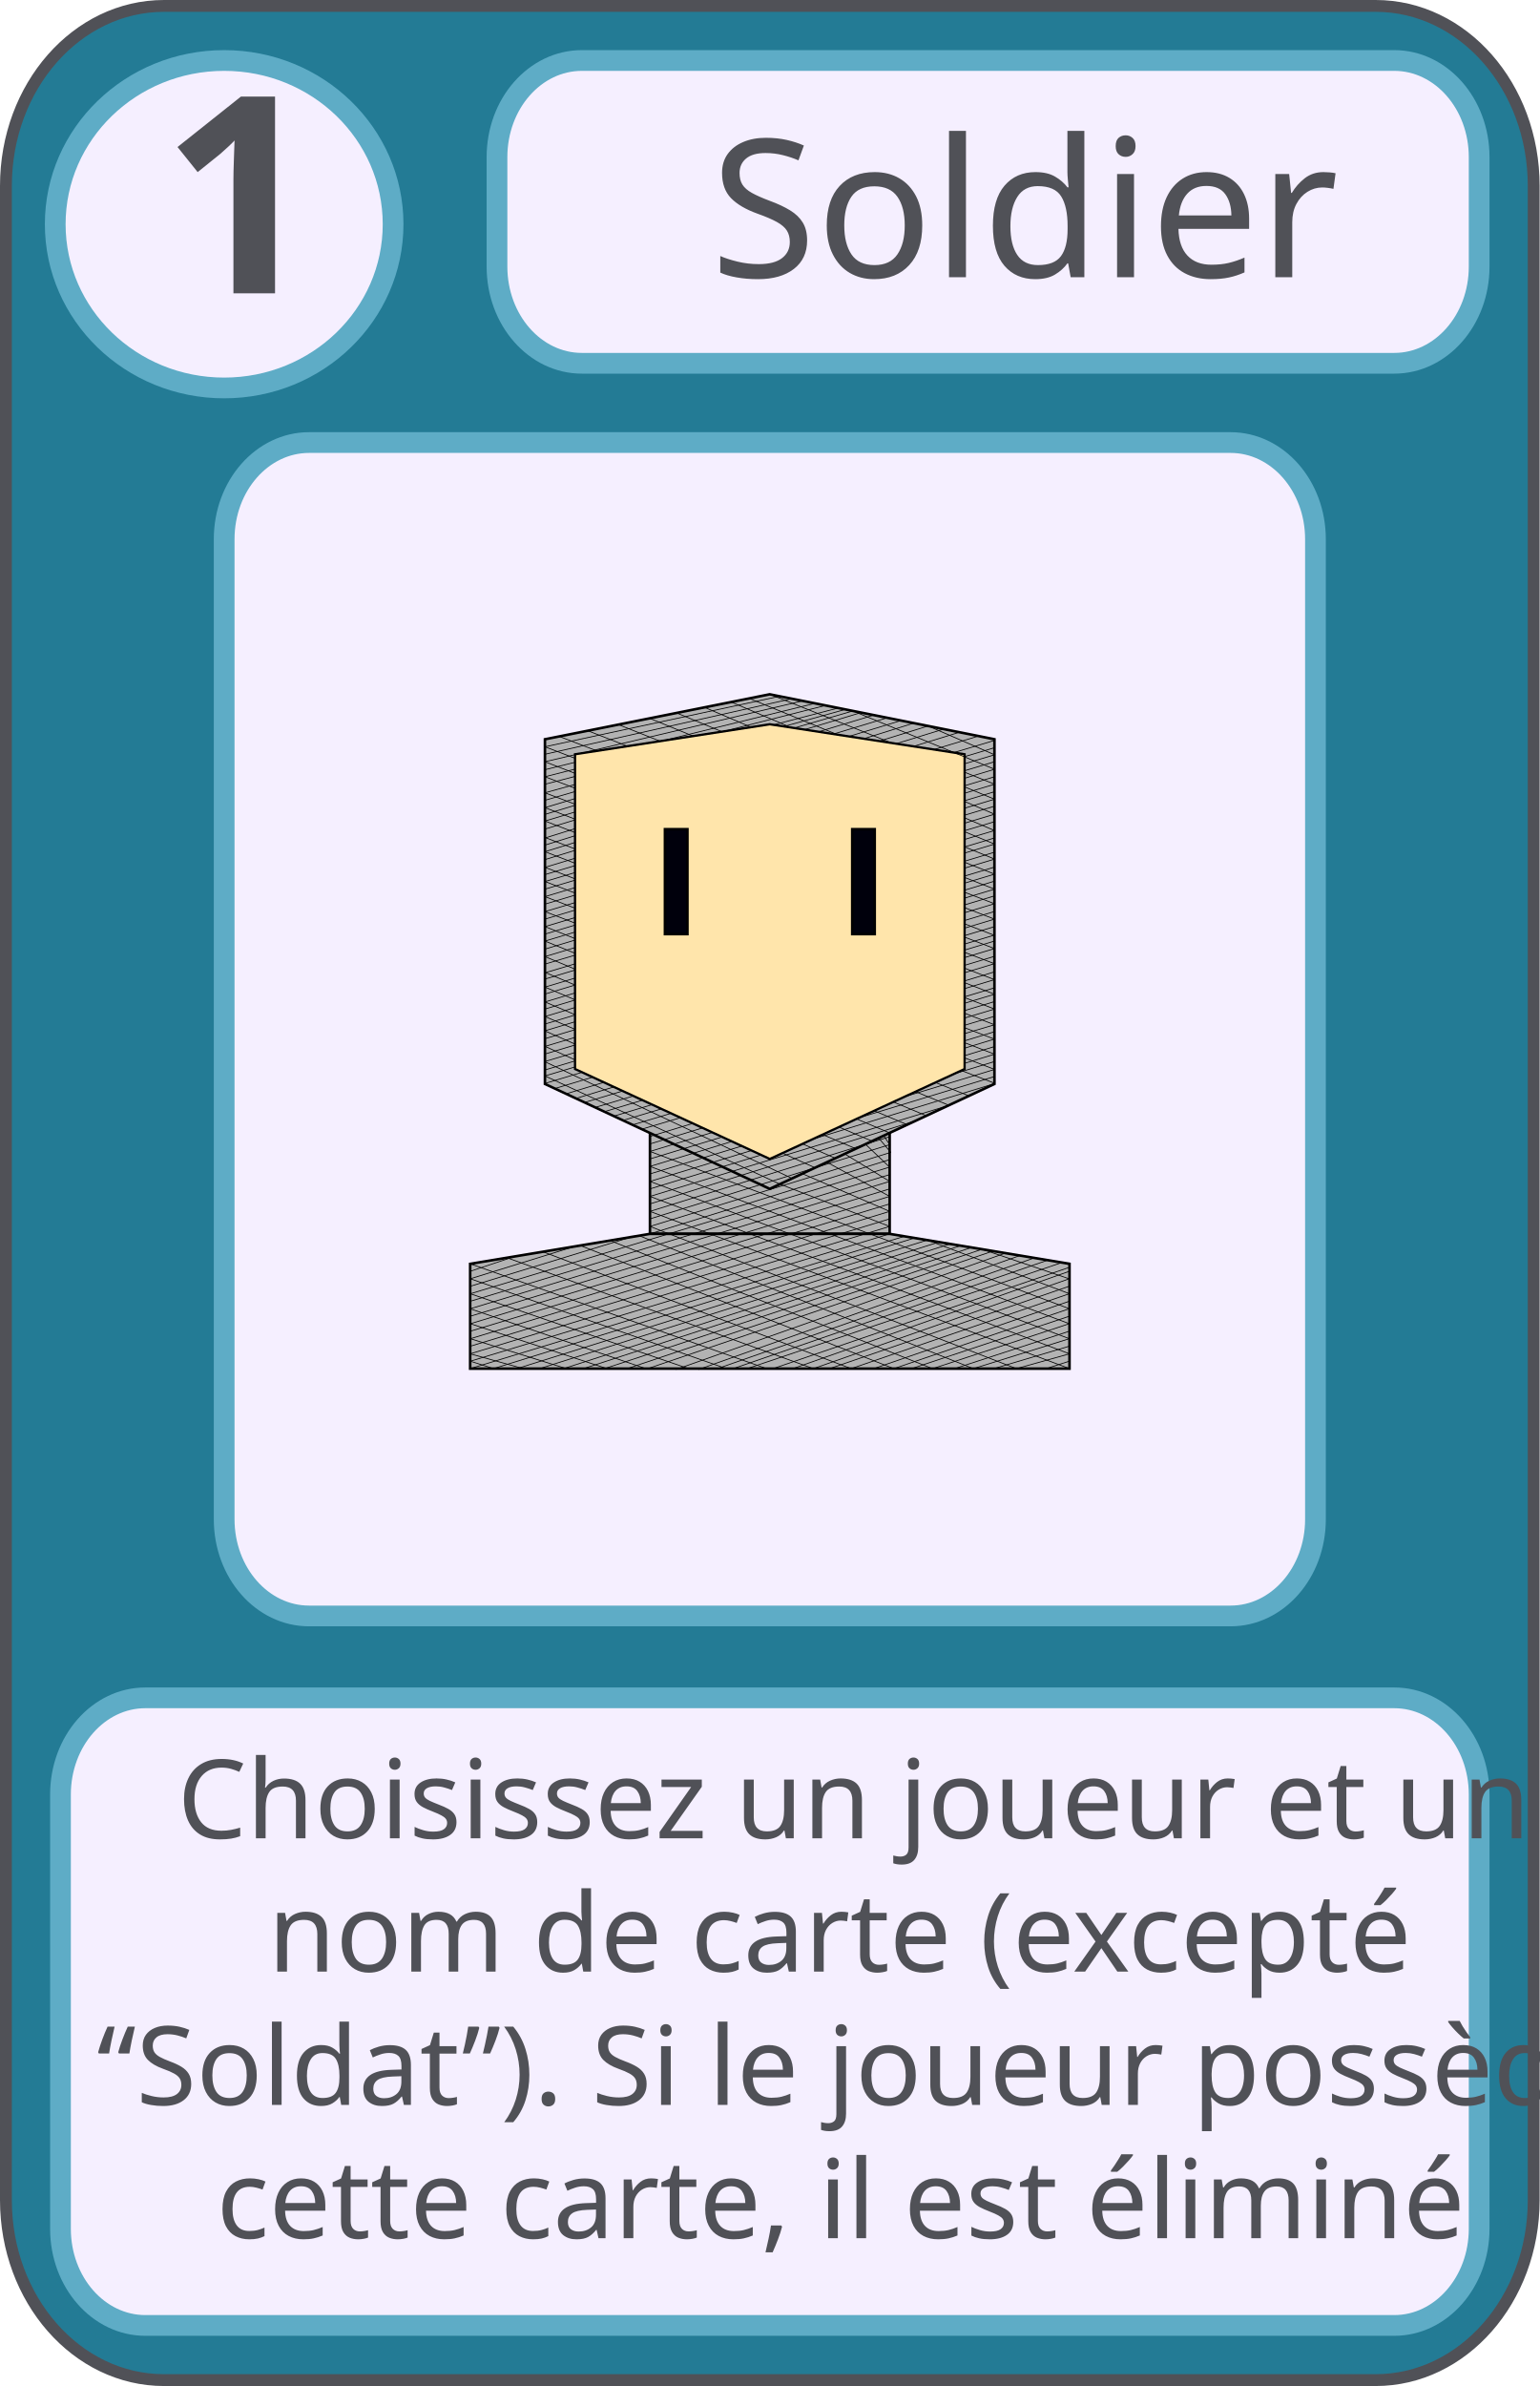
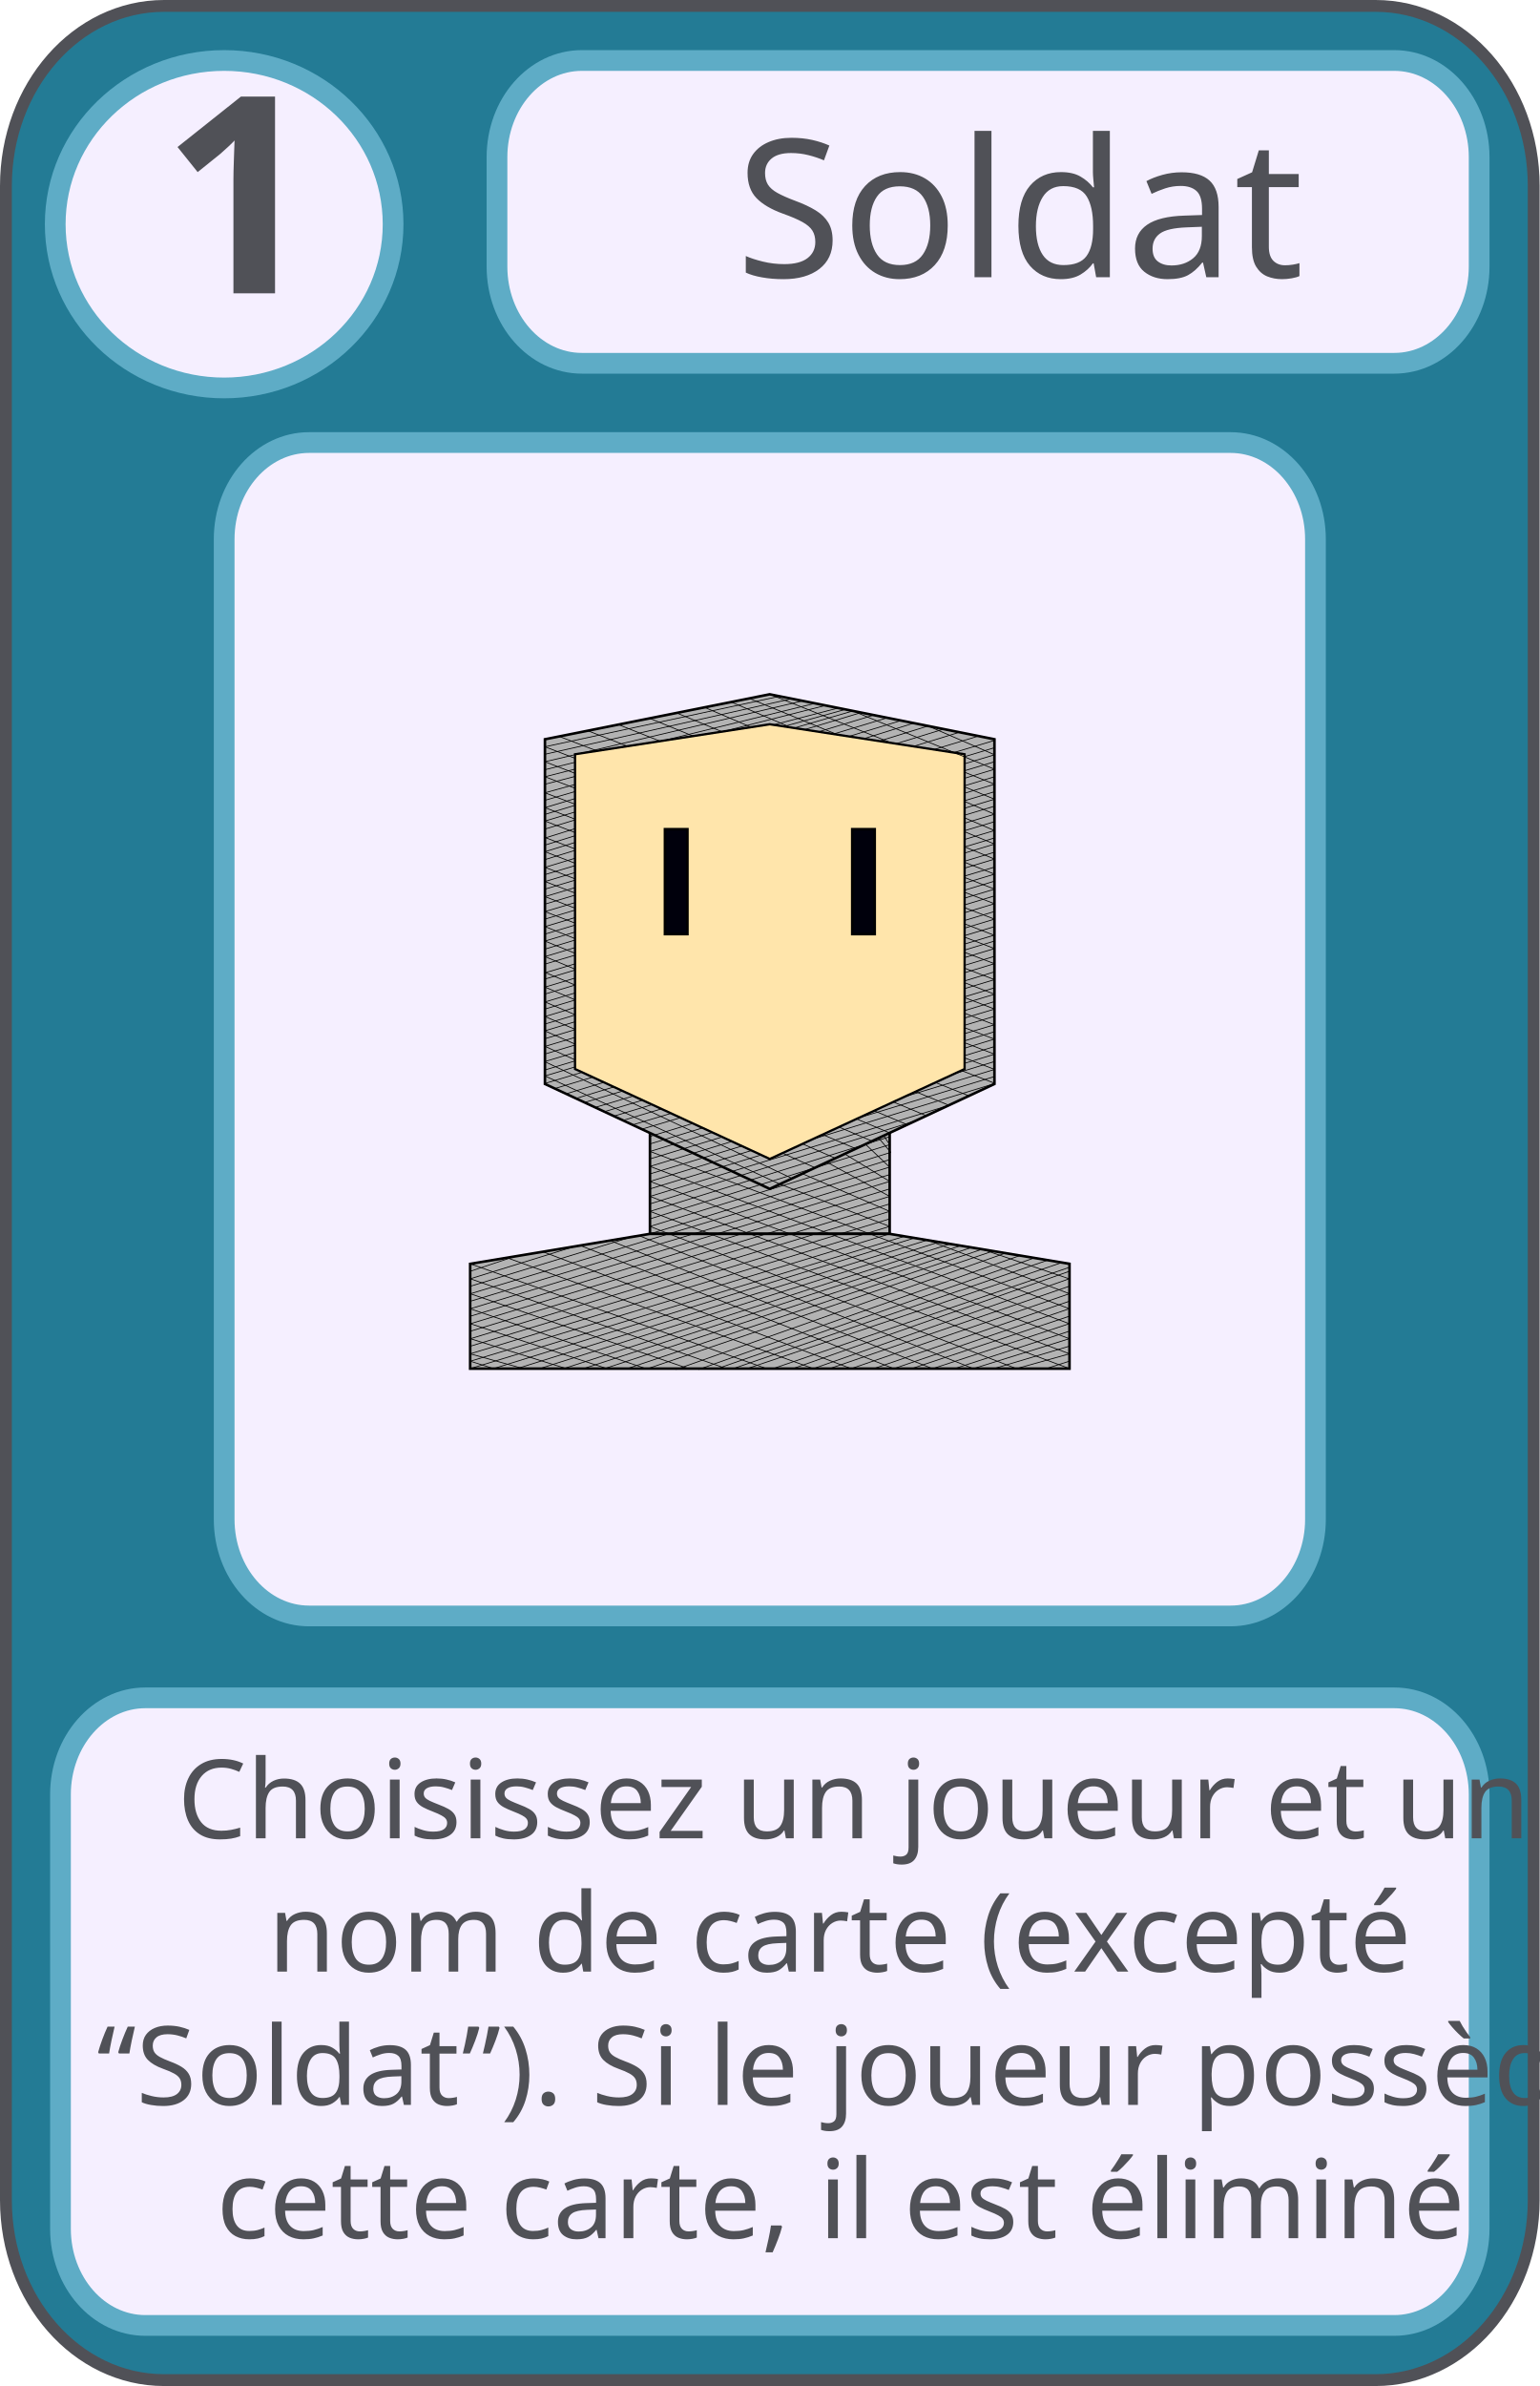
<svg xmlns="http://www.w3.org/2000/svg" id="svg8" viewBox="0 0 519.86 805.43">
  <defs>
    <style>.cls-1{fill:#227a94;fill-opacity:0.99;stroke:#505157;stroke-width:4px;}.cls-1,.cls-2{stroke-linecap:square;stroke-linejoin:round;}.cls-2{fill:#f5efff;stroke:#5eacc6;stroke-width:7px;}.cls-3,.cls-5,.cls-8{fill:none;}.cls-4{fill:#b3b3b3;}.cls-10,.cls-4,.cls-5,.cls-8,.cls-9{stroke:#000;}.cls-10,.cls-4{stroke-width:0.87px;}.cls-5{stroke-width:0.26px;}.cls-6,.cls-9{fill:#ffe5ab;}.cls-6,.cls-7{fill-opacity:0;}.cls-10,.cls-7{fill:#00000c;}.cls-8{stroke-width:0.26px;}.cls-9{stroke-width:0.76px;}.cls-11{font-size:93px;font-family:Magra-Bold, Magra;font-weight:700;}.cls-11,.cls-12,.cls-13{fill:#505157;}.cls-12{font-size:37px;}.cls-12,.cls-13{font-family:Magra, Magra;}.cls-13{font-size:65px;}</style>
  </defs>
  <path id="rect815" class="cls-1" d="M55.37,2H464.5C494,2,517.86,29.21,517.86,62.77v679.9c0,33.56-23.89,60.77-53.37,60.77H55.37C25.89,803.43,2,776.22,2,742.66V62.77C2,29.21,25.89,2,55.37,2Z" />
  <ellipse id="path817" class="cls-2" cx="75.69" cy="75.69" rx="57.04" ry="55.27" />
  <path id="rect821" class="cls-2" d="M196.47,20.42H470.78c15.83,0,28.66,14.61,28.66,32.63V90c0,18-12.83,32.63-28.66,32.63H196.47c-15.83,0-28.66-14.61-28.66-32.63V53.06C167.81,35,180.64,20.42,196.47,20.42Z" />
  <path id="rect821-1" class="cls-2" d="M104.35,149.39H415.51c15.83,0,28.66,14.61,28.66,32.63V512.86c0,18-12.83,32.63-28.66,32.63H104.35c-15.83,0-28.66-14.61-28.66-32.63V182C75.69,164,88.53,149.39,104.35,149.39Z" />
  <path id="rect821-0" class="cls-2" d="M49.08,573.13h421.7c15.83,0,28.66,14.61,28.66,32.63v146.6c0,18-12.83,32.63-28.66,32.63H49.08c-15.83,0-28.66-14.61-28.66-32.63V605.77C20.42,587.74,33.25,573.13,49.08,573.13Z" />
  <g id="layer1">
    <rect id="rect6035" class="cls-3" x="158.49" y="416.25" width="202.88" height="46.04" />
    <path id="path4550" class="cls-4" d="M219.46,381.09H300.4v35.41H219.46Z" />
    <path id="path3731" class="cls-4" d="M184,249.55l75.89-15.18,75.89,15.18V365.91l-75.89,35.41L184,365.91Z" />
    <path id="path6086" class="cls-5" d="M183.76,292.86l146.64-44.4" />
    <path id="path6065" class="cls-5" d="M184.27,282.8l124.27-38.7" />
    <path id="path6088" class="cls-5" d="M183.86,295.27l152-45.35" />
    <path id="path6045" class="cls-5" d="M271,236.6l-87,20.54" />
    <rect id="rect4543" class="cls-6" x="234.63" y="381.09" width="50.59" height="40.47" />
    <path id="path6090" class="cls-5" d="M183.86,297.61l152-45.23" />
    <path id="path6047" class="cls-5" d="M183.86,259.85l91.25-22.41" />
    <path id="path6110-3" class="cls-5" d="M184,325.44l151.78-45.08" />
    <path id="path6092" class="cls-5" d="M335.82,254.79,184,300.14" />
    <path id="path6049" class="cls-5" d="M184,262.2l94.7-24.06" />
    <path id="path6110-1" class="cls-5" d="M184,330.5l151.78-45.56" />
    <path id="path6096" class="cls-5" d="M335.82,259.67,184,305.2" />
    <path id="path6051" class="cls-5" d="M184,264.73,283,239" />
    <path id="path6110-2" class="cls-5" d="M184,333.21l151.78-45.53" />
    <path id="path6100" class="cls-5" d="M335.82,264.73,184,310.26" />
    <rect id="rect7017" class="cls-7" x="220.88" y="281.62" width="15.08" height="41.01" />
    <path id="path6053" class="cls-5" d="M285.43,239.47,184,267.62" />
    <path id="path6110-4" class="cls-5" d="M184,335.56,335.82,290" />
    <path id="path6104" class="cls-5" d="M184,315.32l151.78-45.53" />
    <path id="path6055" class="cls-5" d="M287.94,240,184,270.15" />
    <path id="path6110-33" class="cls-5" d="M184,343.15l151.78-45.7" />
    <path id="path6108" class="cls-5" d="M184,320.38l151.78-45.53" />
    <path id="path6057" class="cls-5" d="M290.83,240.52l-107,32.16" />
    <path id="path6110-47" class="cls-5" d="M184,345.68l151.78-45.53" />
    <path id="path6110" class="cls-5" d="M184,322.91l151.78-45.53" />
    <path id="path6059" class="cls-5" d="M183.68,275l111.4-33.63" />
    <path id="path6061" class="cls-5" d="M183.86,277.2,299.58,242.3" />
    <path id="path6110-22" class="cls-5" d="M184.22,350.56,336,305" />
    <path id="path6094" class="cls-5" d="M184,302.67l151.78-45.53" />
    <path id="path6063" class="cls-5" d="M183.86,279.91l120.35-36.68" />
    <path id="path6110-07" class="cls-5" d="M183.86,353.27l151.78-45.53" />
    <path id="path6098" class="cls-5" d="M184,307.73,335.82,262.2" />
    <path id="path6110-68" class="cls-5" d="M184,355.8l151.78-45.53" />
    <path id="path6063-8" class="cls-5" d="M183.77,285.34l129.59-40.28" />
    <path id="path6110-99" class="cls-5" d="M184,358.33l151.78-45.53" />
    <path id="path6102" class="cls-5" d="M184,312.79l151.78-45.53" />
    <path id="path6110-27" class="cls-5" d="M183.86,361.22l151.78-45.53" />
    <path id="path6084" class="cls-5" d="M183.86,290.21l140-43" />
    <path id="path6110-65" class="cls-5" d="M184,363.2l151.78-45.53" />
    <path id="path6106" class="cls-5" d="M335.82,272.14,184,317.67" />
    <path id="path6110-7" class="cls-5" d="M184,365.73,335.82,320.2" />
    <rect id="rect4548" class="cls-6" x="219.46" y="381.09" width="80.95" height="40.47" />
    <path id="path6037" class="cls-4" d="M219.46,416.51l-60.71,10.12V462H361.12V426.62L300.4,416.51Z" />
    <path id="path6041" class="cls-5" d="M263.43,235,184,252.08" />
    <path id="path6043" class="cls-5" d="M267.36,235.86,184,254.61" />
    <path id="path6110-6" class="cls-5" d="M184.22,328.33,336,282.8" />
    <path id="path6110-64" class="cls-5" d="M184,340.62l151.78-45.53" />
    <path id="path6110-0" class="cls-5" d="M183.86,338.27l151.78-45.53" />
    <path id="path6110-9" class="cls-5" d="M183.86,348l151.78-45.53" />
    <path id="path6110-17" class="cls-5" d="M187.33,367.45l148.49-44.64" />
    <path id="path6110-5" class="cls-5" d="M191.15,369.23l144.85-44" />
    <path id="path6110-477" class="cls-5" d="M194.47,370.78,336,328" />
    <path id="path6110-476" class="cls-5" d="M197.39,372.14l138.43-41.46" />
    <path id="path6110-48" class="cls-5" d="M201,373.81l135-40.42" />
    <path id="path6110-70" class="cls-5" d="M204.07,375.26,336,335.56" />
    <path id="path6110-708" class="cls-5" d="M207.29,376.76l128.53-38.67" />
    <path id="path6110-05" class="cls-5" d="M210.37,378.2l125.44-37.58" />
    <path id="path6110-8" class="cls-5" d="M213.6,379.71,336,343" />
    <path id="path6110-87" class="cls-5" d="M216.93,381.09,336,345.86" />
    <path id="path6110-30" class="cls-5" d="M219.46,383.62,336,348.21" />
    <path id="path6110-10" class="cls-5" d="M219.46,386.15l116.36-35.41" />
    <path id="path6110-78" class="cls-5" d="M219.46,388.68l116.36-35.41" />
    <path id="path6110-95" class="cls-5" d="M219.46,391.21,336,355.8" />
    <path id="path6110-23" class="cls-5" d="M219.46,393.74l116.36-35.41" />
    <path id="path6110-25" class="cls-5" d="M219.46,396.27,335.82,361" />
    <path id="path6110-73" class="cls-5" d="M219.46,398.8l116.36-35.41" />
    <path id="path6963" class="cls-5" d="M184,307.73l152,58" />
    <path id="path6110-62" class="cls-5" d="M219.46,401.33,336,365.73" />
    <path id="path6110-21" class="cls-8" d="M219.46,403.86l101-30.75" />
    <path id="path6965" class="cls-5" d="M184,302.67,335.82,361" />
    <path id="path6951" class="cls-5" d="M184,338.21l110.45,47" />
    <path id="path6110-91" class="cls-8" d="M219.46,406.39l89.8-28.08" />
    <path id="path6967" class="cls-5" d="M184,297.56l151.78,58.29" />
    <path id="path6953" class="cls-5" d="M184,333.21,300.4,382.44" />
    <path id="path6110-98" class="cls-8" d="M219.46,408.92l80.95-25.21" />
    <path id="path6110-43" class="cls-8" d="M219.46,411.45l81.13-25.12" />
    <path id="path6110-35" class="cls-8" d="M219.46,414,300.77,389" />
    <path id="path6110-94" class="cls-5" d="M219.46,416.51l81.13-25.12" />
    <path id="path6110-995" class="cls-8" d="M158.75,436.74l141.84-42.82" />
    <path id="path6110-952" class="cls-8" d="M158.75,439.27l141.84-42.82" />
    <path id="path6969" class="cls-5" d="M184,292.78l151.78,58" />
    <path id="path6110-63" class="cls-5" d="M184,287.5l134.61-41.38" />
    <path id="path6993" class="cls-8" d="M335.82,305.08l-147-56.49" />
    <path id="path6971" class="cls-5" d="M184,287.5l151.78,58.42" />
    <path id="path6955" class="cls-5" d="M184.22,328.33l121.53,51.08" />
    <path id="path6995" class="cls-8" d="M335.82,300.14,198.45,246.67" />
    <path id="path6973" class="cls-5" d="M184.27,282.8l151.55,57.82" />
    <path id="path6945" class="cls-5" d="M184,353.21l91.24,41" />
    <path id="path6997" class="cls-8" d="M335.82,295.09l-127-50.48" />
    <path id="path6975" class="cls-5" d="M184,277.14l151.78,58.47" />
    <path id="path6957" class="cls-5" d="M184,322.91l128.8,53.73" />
    <path id="path6999" class="cls-8" d="M335.82,290,219.35,242.49" />
    <path id="path6977" class="cls-5" d="M184,272.63l151.78,58.05" />
    <path id="path6949" class="cls-5" d="M184,343.15,289,387.78" />
    <path id="path7001" class="cls-8" d="M335.82,284.94,228.44,240.67" />
    <path id="path6979" class="cls-5" d="M184,267.62l151.78,57.69" />
    <path id="path6959" class="cls-5" d="M184,317.67,320.41,373.1" />
    <path id="path7003" class="cls-8" d="M335.82,280.37l-97.93-41.58" />
    <path id="path6981" class="cls-5" d="M184,262.2l151.78,58" />
    <path id="path6947" class="cls-5" d="M184,348l98.07,43" />
    <path id="path7005" class="cls-8" d="M335.82,274.85,246.93,237" />
    <path id="path6983" class="cls-5" d="M184,257.14l151.6,58.54" />
    <path id="path6961" class="cls-5" d="M184,312.79,327.2,369.94" />
    <path id="path7007" class="cls-8" d="M335.82,269.79l-82.76-34" />
    <path id="path6985" class="cls-5" d="M184,252.08l151.78,58.18" />
    <path id="path7009" class="cls-8" d="M335.82,264.73l-75.89-30.36" />
    <path id="path4554" class="cls-9" d="M194.16,254.61l65.77-10.12,65.77,10.12V360.86l-65.77,30.36-65.77-30.36Z" />
    <path id="path6110-49" class="cls-8" d="M158.75,441.8l141.66-43" />
    <path id="path6110-34" class="cls-8" d="M158.75,444.33l141.66-43" />
    <path id="path6110-84" class="cls-8" d="M158.75,434.21l54.48-16.67" />
    <path id="path6110-26" class="cls-8" d="M158.75,431.68l35.31-10.94" />
    <path id="path6110-51" class="cls-8" d="M158.75,429.15l15.18-5.06" />
    <path id="path6110-780" class="cls-8" d="M158.75,446.86l141.66-43" />
    <path id="path6110-870" class="cls-8" d="M158.75,449.39l141.66-43" />
    <path id="path6110-12" class="cls-8" d="M158.75,451.92l141.66-43" />
    <path id="path6110-688" class="cls-8" d="M158.75,454.45l141.66-43" />
    <path id="path6110-04" class="cls-8" d="M158.75,457,300.4,414" />
    <path id="path6110-75" class="cls-8" d="M158.75,459.51l141.66-43" />
    <path id="path6110-18" class="cls-8" d="M158.75,462l146.71-44.69" />
    <path id="path6110-655" class="cls-8" d="M166.59,462l142.27-44.12" />
    <path id="path6110-103" class="cls-8" d="M174.51,462l138.64-43.41" />
    <path id="path6110-50" class="cls-8" d="M182.19,462l134.9-42.75" />
    <path id="path6110-11" class="cls-8" d="M190.28,462,320.75,419.9" />
    <path id="path6110-41" class="cls-8" d="M197,462,324.36,420.5" />
    <path id="path6110-76" class="cls-8" d="M204.11,462l124-40.91" />
    <path id="path6110-871" class="cls-8" d="M211.78,462l119.87-40.32" />
    <path id="path6110-69" class="cls-8" d="M218.7,462l116.65-39.71" />
    <path id="path6110-79" class="cls-8" d="M228.23,462.29,339.48,423" />
    <path id="path6110-90" class="cls-8" d="M235.86,462.29l108.51-38.46" />
    <path id="path6110-72" class="cls-8" d="M242.22,462l107.05-37.39" />
    <path id="path6110-620" class="cls-8" d="M247.54,462l106.28-36.63" />
    <path id="path6110-351" class="cls-8" d="M252.26,462,358.54,426.2" />
    <path id="path6110-351-5" class="cls-8" d="M261,462l100.09-34.2" />
    <path id="path6110-351-1" class="cls-8" d="M267.7,462l93.42-32.88" />
    <path id="path6110-351-6" class="cls-8" d="M274.62,462l86.5-30.36" />
    <path id="path6110-351-8" class="cls-8" d="M280.1,462l81-27.83" />
    <path id="path6110-351-0" class="cls-8" d="M287.38,462l73.74-25.3" />
    <path id="path6110-351-2" class="cls-8" d="M295,462l66.11-22.77" />
    <path id="path6110-351-7" class="cls-8" d="M301.8,462l59.31-20.24" />
    <path id="path6110-351-73" class="cls-8" d="M307.77,462l53.35-17.71" />
    <path id="path6110-351-3" class="cls-8" d="M314.92,462l46.19-15.18" />
    <path id="path6110-351-80" class="cls-8" d="M322.32,462l38.8-12.65" />
    <path id="path6110-351-56" class="cls-8" d="M328.64,462l32.48-10.12" />
    <path id="path6110-351-26" class="cls-8" d="M335.55,462l25.56-7.59" />
    <path id="path6110-351-4" class="cls-8" d="M343.18,462,361.12,457" />
    <path id="path6110-351-33" class="cls-8" d="M353.2,462l7.92-2.53" />
    <path id="path6110-351-5-4" class="cls-8" d="M258.84,462,158.75,426.62" />
    <path id="path6110-351-6-0" class="cls-8" d="M245.25,462l-86.5-30.36" />
    <path id="path6110-351-0-6" class="cls-8" d="M232.49,462l-73.74-25.3" />
    <path id="path6110-351-7-4" class="cls-8" d="M218.06,462,158.75,441.8" />
    <path id="path6110-351-3-1" class="cls-8" d="M204.94,462l-46.19-15.18" />
    <path id="path6110-351-56-2" class="cls-8" d="M191.23,462l-32.48-10.12" />
    <path id="path6110-351-4-1" class="cls-8" d="M176.68,462,158.75,457" />
    <path id="path6110-351-33-9" class="cls-8" d="M166.66,462l-7.92-2.53" />
    <path id="path6110-351-1-5" class="cls-8" d="M171.14,424.56,274.62,462" />
    <path id="path6110-351-8-4" class="cls-8" d="M183.28,422.54,287.38,462" />
    <path id="path6110-351-2-2" class="cls-8" d="M195.88,420.44,301.8,462" />
    <path id="path6110-351-73-6" class="cls-8" d="M205.94,418.76l109,43.28" />
    <path id="path6110-351-80-2" class="cls-8" d="M215.76,417.12,328.64,462" />
    <path id="path6110-351-26-4" class="cls-8" d="M219.46,414l31.46,12.22L343.18,462" />
    <path id="path6110-351-33-3" class="cls-8" d="M219.46,408.92,361.12,462" />
    <path id="path6110-351-1-4" class="cls-8" d="M219.46,403.86,361.12,457" />
    <path id="path6110-351-8-8" class="cls-8" d="M219.46,398.8l141.66,53.12" />
    <path id="path6110-351-2-7" class="cls-8" d="M219.46,393.74l141.66,53.12" />
    <path id="path6110-351-73-5" class="cls-8" d="M219.46,388.68,361.12,441.8" />
    <path id="path6110-351-80-7" class="cls-8" d="M313.16,418.63l48,18.11" />
    <path id="path6110-351-26-7" class="cls-8" d="M331.66,421.72l29.46,10" />
    <path id="path6921" class="cls-8" d="M300.4,414l-37-14.25" />
    <path id="path6925" class="cls-8" d="M300.4,408.92,270.91,396.2" />
    <path id="path6929" class="cls-8" d="M300.4,403.86l-21.19-11.53" />
    <path id="path6933" class="cls-5" d="M300.4,398.8l-15.18-9.28" />
    <path id="path6937" class="cls-5" d="M300.4,394l-8.15-7.73" />
    <path id="path6941" class="cls-5" d="M300.77,389l-4.09-4.86" />
    <path id="path6943" class="cls-5" d="M300.4,386.39l-2-3" />
    <path id="path6989" class="cls-5" d="M267.47,397.81l-83.26-39.31" />
    <path id="path6991" class="cls-5" d="M184,363.2l79.32,36.52" />
    <path id="path7011" class="cls-8" d="M335.82,259.67,287.94,240" />
    <path id="path7013" class="cls-8" d="M335.82,254.79l-22.46-9.73" />
    <rect id="rect7019" class="cls-10" x="224.52" y="279.91" width="7.59" height="35.41" />
    <rect id="rect7019-9" class="cls-10" x="287.76" y="279.91" width="7.59" height="35.41" />
  </g>
  <text class="cls-11" transform="translate(54.46 99.02)">1</text>
  <text class="cls-12" transform="translate(59.89 620.54)">Choisissez un joueur et un <tspan x="30.6" y="45">nom de carte (excepté </tspan>
    <tspan x="-27.19" y="90">“Soldat”). Si le joueur possède </tspan>
    <tspan x="13.21" y="135">cette carte, il est éliminé</tspan>
  </text>
-   <text class="cls-13" transform="translate(239.9 93.58)">Soldier</text>
+   <text class="cls-13" transform="translate(248.51 93.58)">Soldat</text>
</svg>
